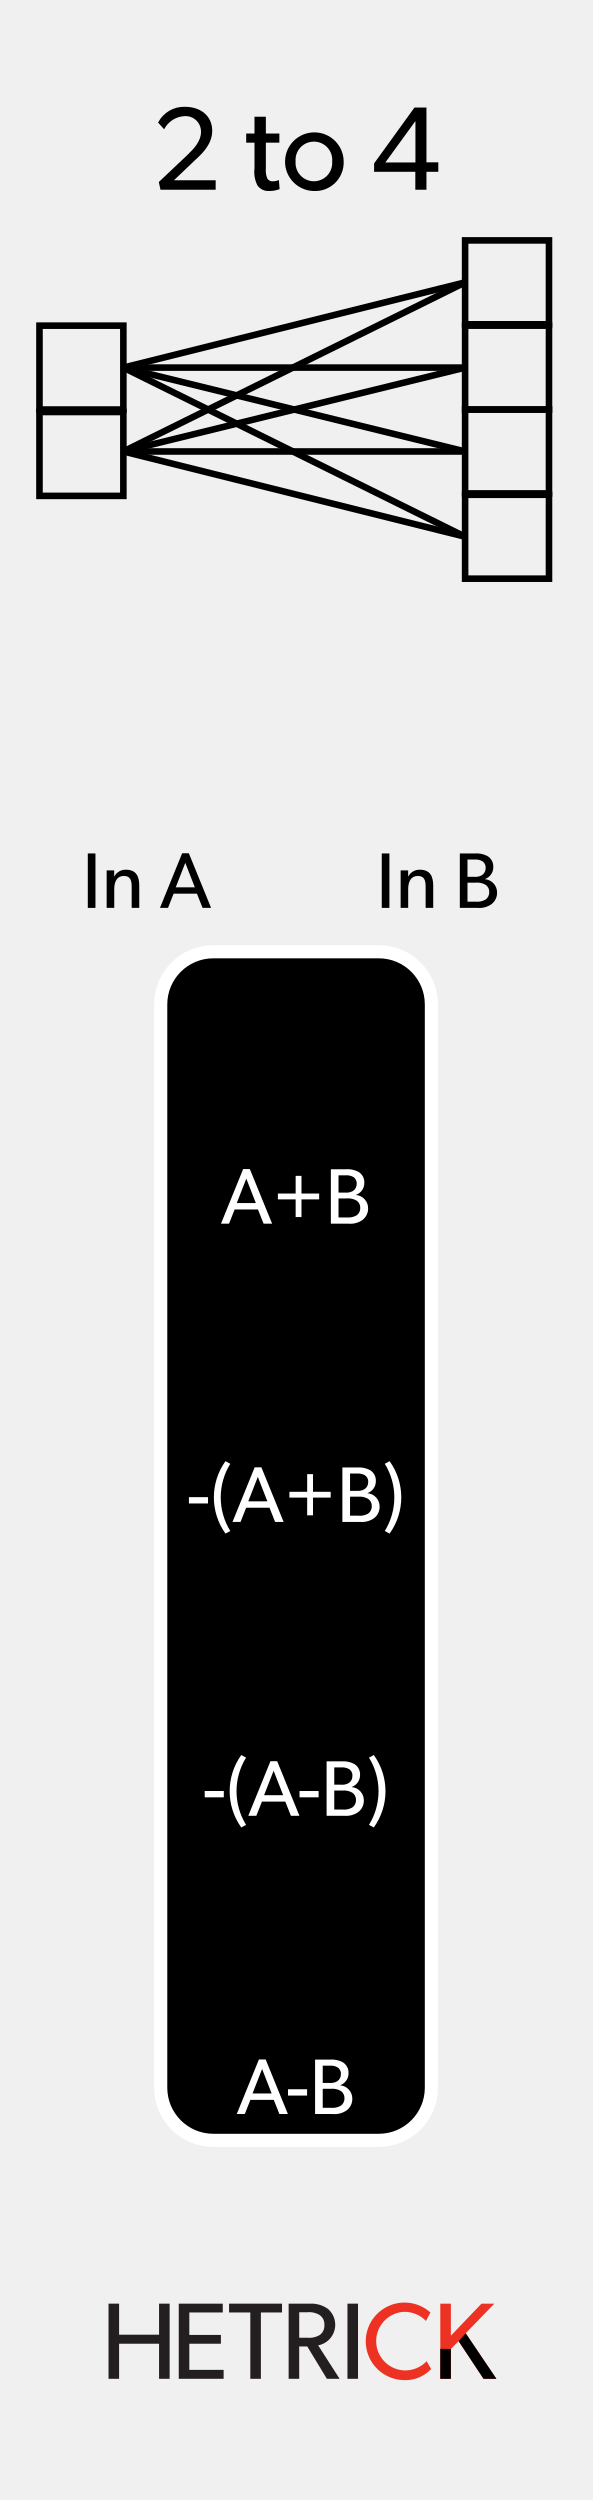
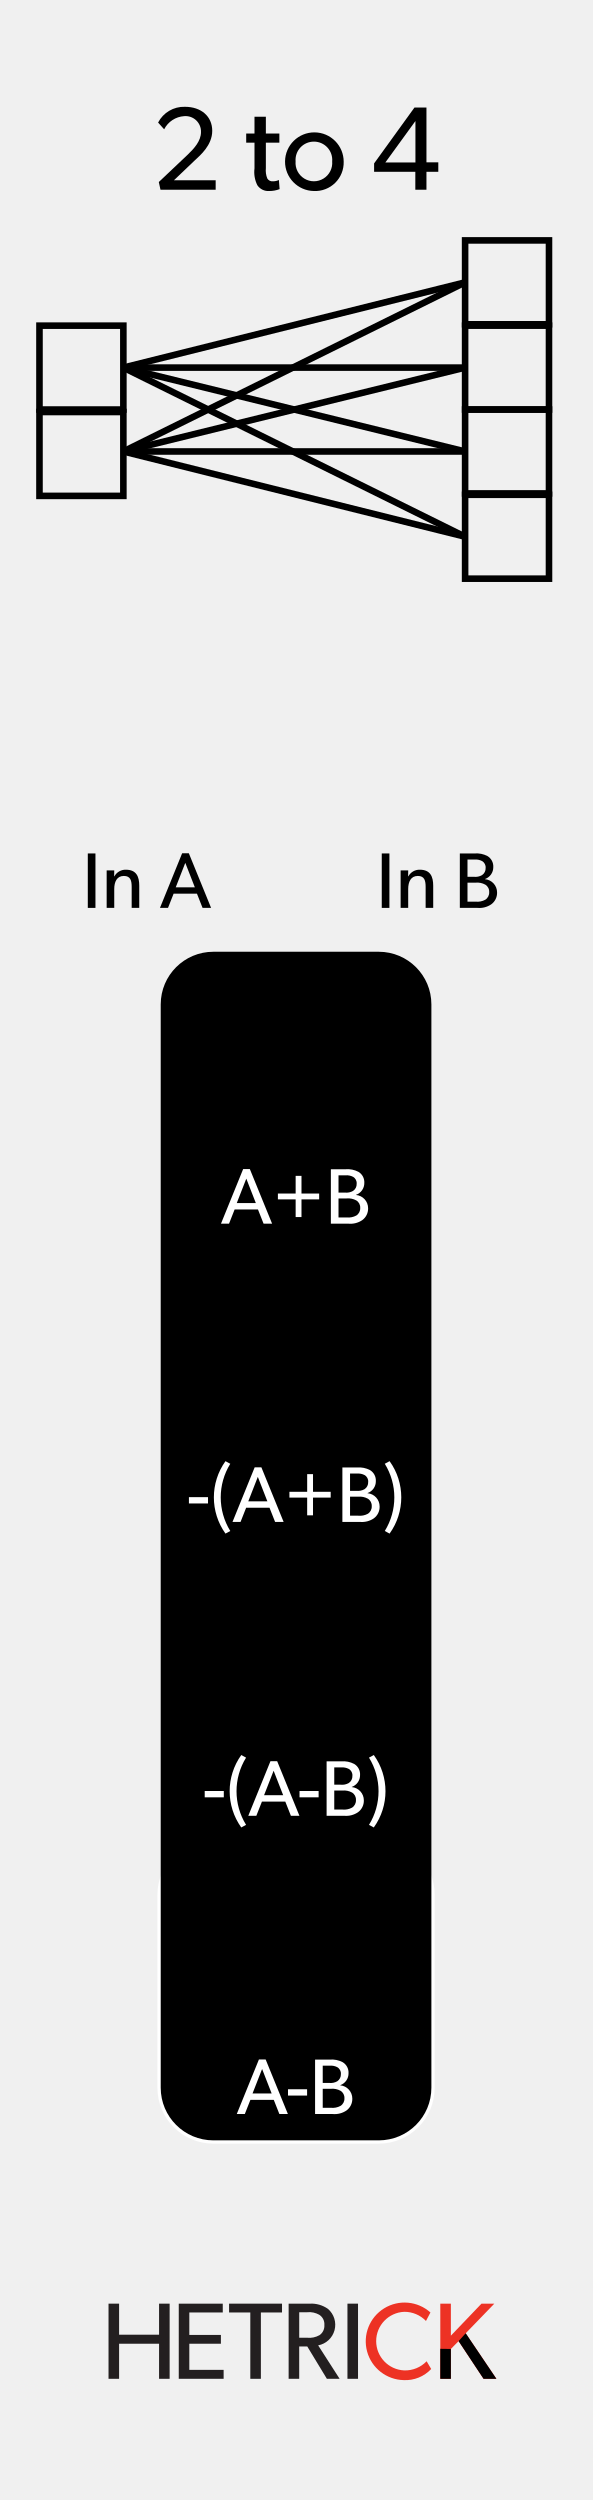
<svg xmlns="http://www.w3.org/2000/svg" id="svg8" width="90" height="380" viewBox="0 0 90 380">
  <g id="layer1">
    <path id="rect817" d="M0,0H90V380H0Z" transform="translate(0 0.00002)" style="fill: #f0f0f0" />
  </g>
  <g>
    <path d="M25.784,361.578H24.178v-5.331H18.102v5.331H16.496V350.155h1.606v4.719h6.076v-4.719h1.606Z" transform="translate(0 0.00002)" style="fill: #231f20" />
    <path d="M33.992,361.578H27.171V350.155h6.689v1.341H28.776v3.411h4.801v1.341h-4.801v3.973h5.215Z" transform="translate(0 0.00002)" style="fill: #231f20" />
    <path d="M42.865,351.496H39.653v10.083h-1.606V351.496H34.819v-1.341h8.046Z" transform="translate(0 0.00002)" style="fill: #231f20" />
    <path d="M51.622,361.578H49.685l-2.98-4.917H45.479v4.917h-1.606V350.155h3.228a4.373,4.373,0,0,1,2.748.795A3.185,3.185,0,0,1,48.36,356.496Zm-3.046-9.702a3.047,3.047,0,0,0-1.92-.414h-1.175v3.874h1.175a3.159,3.159,0,0,0,1.92-.397,1.727,1.727,0,0,0,.729-1.54A1.698,1.698,0,0,0,48.575,351.877Z" transform="translate(0 0.00002)" style="fill: #231f20" />
    <path d="M54.419,361.578H52.813V350.155h1.606Z" transform="translate(0 0.00002)" style="fill: #231f20" />
    <path d="M65.542,360.088A5.355,5.355,0,0,1,61.37,361.777a5.895,5.895,0,1,1,4.056-10.281l-.679,1.291a4.527,4.527,0,0,0-3.311-1.391,4.458,4.458,0,0,0,0,8.907,4.522,4.522,0,0,0,3.411-1.391Z" transform="translate(0 0.00002)" style="fill: #ed3224" />
    <path d="M75.452,361.578H73.499L69.707,355.85l-1.175,1.192v4.536H66.926V350.155h1.606v4.868l4.652-4.868h1.954l-4.354,4.503Z" transform="translate(0 0.00002)" style="fill: #ed3224" />
    <path d="M75.452,361.578H73.499L69.707,355.85l-1.175,1.192v4.536H66.926V357.019l1.606.023,1.175-1.192,1.076-1.192.616.914.497.737Z" transform="translate(0 0.00002)" />
  </g>
  <g>
    <path d="M32.781,28.836H24.391l-.252-1.17,4.394-4.159c.954-.918,2.017-2.053,2.017-3.439a2.347,2.347,0,0,0-2.557-2.413,3.678,3.678,0,0,0-3.043,1.999l-.918-1.026a4.428,4.428,0,0,1,4.069-2.395c2.485,0,4.159,1.458,4.159,3.655s-1.854,3.745-2.629,4.465l-3.187,3.043h6.338Z" transform="translate(0 0.00002)" />
    <path d="M42.5,28.747a4.332,4.332,0,0,1-1.566.288,2.009,2.009,0,0,1-1.819-.882,4.469,4.469,0,0,1-.432-2.557V21.688H37.422V20.302h1.26V17.745h1.729v2.557h2.053v1.387H40.411v3.871a3.359,3.359,0,0,0,.216,1.566.896.896,0,0,0,.882.432,2.086,2.086,0,0,0,.882-.198Z" transform="translate(0 0.00002)" />
    <path d="M47.72,29.035a4.457,4.457,0,1,1,4.52-4.447A4.336,4.336,0,0,1,47.72,29.035Zm0-7.508A2.782,2.782,0,0,0,44.929,24.533a2.791,2.791,0,1,0,5.563,0A2.779,2.779,0,0,0,47.72,21.526Z" transform="translate(0 0.00002)" />
    <path d="M66.622,26.118H64.821v2.719H63.129V26.118H56.863V24.839l6.14-8.499h1.818v8.336h1.801Zm-3.476-1.422V18.393l-4.573,6.302Z" transform="translate(0 0.00002)" />
  </g>
  <g>
    <path d="M14.509,138H13.346v-8.275h1.163Z" transform="translate(0 0.00002)" />
    <path d="M21.166,138H20.015v-3.178c0-.959-.167-1.679-1.187-1.679-1.067,0-1.463.899-1.463,1.991V138H16.213v-5.697h1.151l-.012.899h.036a1.925,1.925,0,0,1,1.739-1.007c1.619,0,2.039,1.067,2.039,2.435Z" transform="translate(0 0.00002)" />
    <path d="M32.086,138H30.79l-.852-2.159h-3.55L25.537,138H24.314l3.37-8.299h1.02Zm-2.471-3.13-1.451-3.718-1.452,3.718Z" transform="translate(0 0.00002)" />
  </g>
  <g>
    <path d="M59.19,138H58.027v-8.275h1.163Z" transform="translate(0 0.00002)" />
    <path d="M65.848,138H64.696v-3.178c0-.959-.167-1.679-1.187-1.679-1.067,0-1.464.899-1.464,1.991v2.866H60.895v-5.697H62.046l-.012.899h.036a1.924,1.924,0,0,1,1.739-1.007c1.619,0,2.038,1.067,2.038,2.435Z" transform="translate(0 0.00002)" />
    <path d="M74.668,137.46a3.201,3.201,0,0,1-2.087.54H69.895v-8.275H72.125a3.577,3.577,0,0,1,1.967.396,1.842,1.842,0,0,1,.888,1.679,1.886,1.886,0,0,1-1.259,1.811v.024a2.024,2.024,0,0,1,1.835,2.015A2.16,2.16,0,0,1,74.668,137.46Zm-1.403-6.584a2.13,2.13,0,0,0-1.14-.228H71.058v2.626h.972a2.049,2.049,0,0,0,1.235-.251,1.235,1.235,0,0,0,.552-1.092A1.102,1.102,0,0,0,73.265,130.875Zm.491,3.586a2.537,2.537,0,0,0-1.451-.3H71.058v2.891h1.247a2.533,2.533,0,0,0,1.451-.288,1.284,1.284,0,0,0,.601-1.164A1.245,1.245,0,0,0,73.756,134.461Z" transform="translate(0 0.00002)" />
  </g>
  <rect x="24.429" y="280" width="41.142" height="45.333" rx="8" ry="8" style="stroke: #fff;stroke-miterlimit: 10" />
-   <rect x="24.429" y="144.667" width="41.142" height="180.667" rx="8" ry="8" style="stroke: #fff;stroke-miterlimit: 10;stroke-width: 1.996px" />
+   <rect x="24.429" y="144.667" width="41.142" height="180.667" rx="8" ry="8" />
  <g>
    <path d="M41.36,186H40.064l-.852-2.159h-3.55L34.812,186H33.588l3.37-8.299h1.019Zm-2.471-3.13L37.438,179.152l-1.451,3.718Z" transform="translate(0 0.00002)" style="fill: #fff" />
    <path d="M48.512,182.306h-2.686v2.687H44.938v-2.687H42.24v-.888H44.938v-2.687h.888v2.687h2.686Z" transform="translate(0 0.00002)" style="fill: #fff" />
    <path d="M55.064,185.46A3.201,3.201,0,0,1,52.978,186H50.291v-8.275h2.23a3.577,3.577,0,0,1,1.967.396,1.842,1.842,0,0,1,.888,1.679,1.886,1.886,0,0,1-1.259,1.811v.024a2.024,2.024,0,0,1,1.835,2.015A2.16,2.16,0,0,1,55.064,185.46ZM53.661,178.876a2.13,2.13,0,0,0-1.14-.228H51.454v2.626h.972a2.049,2.049,0,0,0,1.235-.251,1.235,1.235,0,0,0,.552-1.092A1.102,1.102,0,0,0,53.661,178.876Zm.491,3.586a2.537,2.537,0,0,0-1.451-.3H51.454v2.891h1.247a2.533,2.533,0,0,0,1.451-.288,1.283,1.283,0,0,0,.6-1.164A1.244,1.244,0,0,0,54.152,182.462Z" transform="translate(0 0.00002)" style="fill: #fff" />
  </g>
  <g>
    <path d="M43.76,321.333H42.464l-.852-2.158H38.063l-.852,2.158H35.988l3.37-8.299h1.019Zm-2.471-3.13-1.451-3.718-1.451,3.718Z" transform="translate(0 0.00002)" style="fill: #fff" />
    <path d="M46.678,318.526H43.776v-.959h2.902Z" transform="translate(0 0.00002)" style="fill: #fff" />
    <path d="M52.664,320.794a3.202,3.202,0,0,1-2.087.539H47.892v-8.275h2.23a3.581,3.581,0,0,1,1.967.396,1.843,1.843,0,0,1,.888,1.68,1.886,1.886,0,0,1-1.26,1.811v.024a2.023,2.023,0,0,1,1.835,2.015A2.161,2.161,0,0,1,52.664,320.794Zm-1.403-6.585a2.129,2.129,0,0,0-1.139-.228H49.055v2.626h.971a2.05,2.05,0,0,0,1.235-.251,1.233,1.233,0,0,0,.552-1.092A1.103,1.103,0,0,0,51.261,314.209Zm.492,3.586a2.544,2.544,0,0,0-1.451-.3H49.055v2.891h1.247a2.532,2.532,0,0,0,1.451-.288,1.285,1.285,0,0,0,.6-1.163A1.247,1.247,0,0,0,51.753,317.795Z" transform="translate(0 0.00002)" style="fill: #fff" />
  </g>
  <g>
    <path d="M34.019,273.193H31.116v-.96h2.902Z" transform="translate(0 0.00002)" style="fill: #fff" />
    <path d="M36.671,277.774a9.477,9.477,0,0,1,0-11.01l.732.396a9.72,9.72,0,0,0,0,10.219Z" transform="translate(0 0.00002)" style="fill: #fff" />
    <path d="M45.512,276H44.216l-.852-2.159h-3.55L38.963,276H37.74l3.37-8.3h1.019Zm-2.471-3.131-1.451-3.718-1.451,3.718Z" transform="translate(0 0.00002)" style="fill: #fff" />
    <path d="M48.43,273.193H45.528v-.96h2.902Z" transform="translate(0 0.00002)" style="fill: #fff" />
    <path d="M54.416,275.46a3.197,3.197,0,0,1-2.087.54H49.644v-8.275H51.874a3.572,3.572,0,0,1,1.967.396,1.841,1.841,0,0,1,.888,1.679,1.887,1.887,0,0,1-1.26,1.812v.023a2.024,2.024,0,0,1,1.835,2.016A2.158,2.158,0,0,1,54.416,275.46Zm-1.403-6.584a2.128,2.128,0,0,0-1.139-.229H50.807v2.627h.971a2.042,2.042,0,0,0,1.235-.252,1.233,1.233,0,0,0,.552-1.092A1.101,1.101,0,0,0,53.013,268.876Zm.492,3.586a2.536,2.536,0,0,0-1.451-.3H50.807v2.891h1.247a2.54,2.54,0,0,0,1.451-.288,1.286,1.286,0,0,0,.6-1.164A1.245,1.245,0,0,0,53.505,272.462Z" transform="translate(0 0.00002)" style="fill: #fff" />
    <path d="M56.818,277.774l-.731-.396a9.72,9.72,0,0,0,0-10.219l.731-.396a9.422,9.422,0,0,1,0,11.01Z" transform="translate(0 0.00002)" style="fill: #fff" />
  </g>
  <g>
    <path d="M31.618,228.526H28.716v-.959h2.902Z" transform="translate(0 0.00002)" style="fill: #fff" />
    <path d="M34.271,233.108a9.477,9.477,0,0,1,0-11.01l.732.396a9.72,9.72,0,0,0,0,10.219Z" transform="translate(0 0.00002)" style="fill: #fff" />
    <path d="M43.111,231.333H41.816l-.852-2.158h-3.55L36.563,231.333H35.34L38.71,223.034h1.019Zm-2.471-3.13-1.451-3.718-1.451,3.718Z" transform="translate(0 0.00002)" style="fill: #fff" />
    <path d="M50.264,227.64H47.577v2.687h-.888v-2.687H43.992v-.888h2.698v-2.687h.888V226.752h2.687Z" transform="translate(0 0.00002)" style="fill: #fff" />
    <path d="M56.815,230.794a3.202,3.202,0,0,1-2.087.539H52.042v-8.275h2.231a3.581,3.581,0,0,1,1.967.396,1.843,1.843,0,0,1,.888,1.68,1.886,1.886,0,0,1-1.26,1.811v.024a2.023,2.023,0,0,1,1.835,2.015A2.161,2.161,0,0,1,56.815,230.794Zm-1.403-6.585a2.129,2.129,0,0,0-1.139-.228H53.206v2.626h.971a2.05,2.05,0,0,0,1.235-.251,1.233,1.233,0,0,0,.552-1.092A1.103,1.103,0,0,0,55.412,224.209Zm.492,3.586a2.544,2.544,0,0,0-1.451-.3H53.206v2.891h1.247a2.532,2.532,0,0,0,1.451-.288,1.283,1.283,0,0,0,.6-1.163A1.245,1.245,0,0,0,55.904,227.795Z" transform="translate(0 0.00002)" style="fill: #fff" />
    <path d="M59.218,233.108l-.731-.396a9.72,9.72,0,0,0,0-10.219l.731-.396a9.422,9.422,0,0,1,0,11.01Z" transform="translate(0 0.00002)" style="fill: #fff" />
  </g>
  <g>
    <rect x="6" y="49.5" width="12.75" height="12.75" style="fill: none;stroke: #000;stroke-miterlimit: 10" />
    <rect x="6" y="62.625" width="12.75" height="12.75" style="fill: none;stroke: #000;stroke-miterlimit: 10" />
    <rect x="70.696" y="36.542" width="12.75" height="12.75" style="fill: none;stroke: #000;stroke-miterlimit: 10" />
    <rect x="70.696" y="49.5" width="12.75" height="12.75" style="fill: none;stroke: #000;stroke-miterlimit: 10" />
    <rect x="70.696" y="62.25" width="12.75" height="12.75" style="fill: none;stroke: #000;stroke-miterlimit: 10" />
    <rect x="70.696" y="75.208" width="12.75" height="12.75" style="fill: none;stroke: #000;stroke-miterlimit: 10" />
    <line x1="18.75" y1="55.875" x2="70.696" y2="42.917" style="fill: none;stroke: #000;stroke-miterlimit: 10" />
    <line x1="70.696" y1="55.875" x2="18.75" y2="55.875" style="fill: none;stroke: #000;stroke-miterlimit: 10" />
    <line x1="70.696" y1="68.625" x2="18.75" y2="55.875" style="fill: none;stroke: #000;stroke-miterlimit: 10" />
    <line x1="70.696" y1="81.583" x2="18.75" y2="55.875" style="fill: none;stroke: #000;stroke-miterlimit: 10" />
    <line x1="18.75" y1="68.625" x2="70.696" y2="42.917" style="fill: none;stroke: #000;stroke-miterlimit: 10" />
    <line x1="70.696" y1="55.875" x2="18.75" y2="68.625" style="fill: none;stroke: #000;stroke-miterlimit: 10" />
    <line x1="70.696" y1="68.625" x2="18.75" y2="68.625" style="fill: none;stroke: #000;stroke-miterlimit: 10" />
    <line x1="70.696" y1="81.583" x2="18.75" y2="68.625" style="fill: none;stroke: #000;stroke-miterlimit: 10" />
  </g>
</svg>
